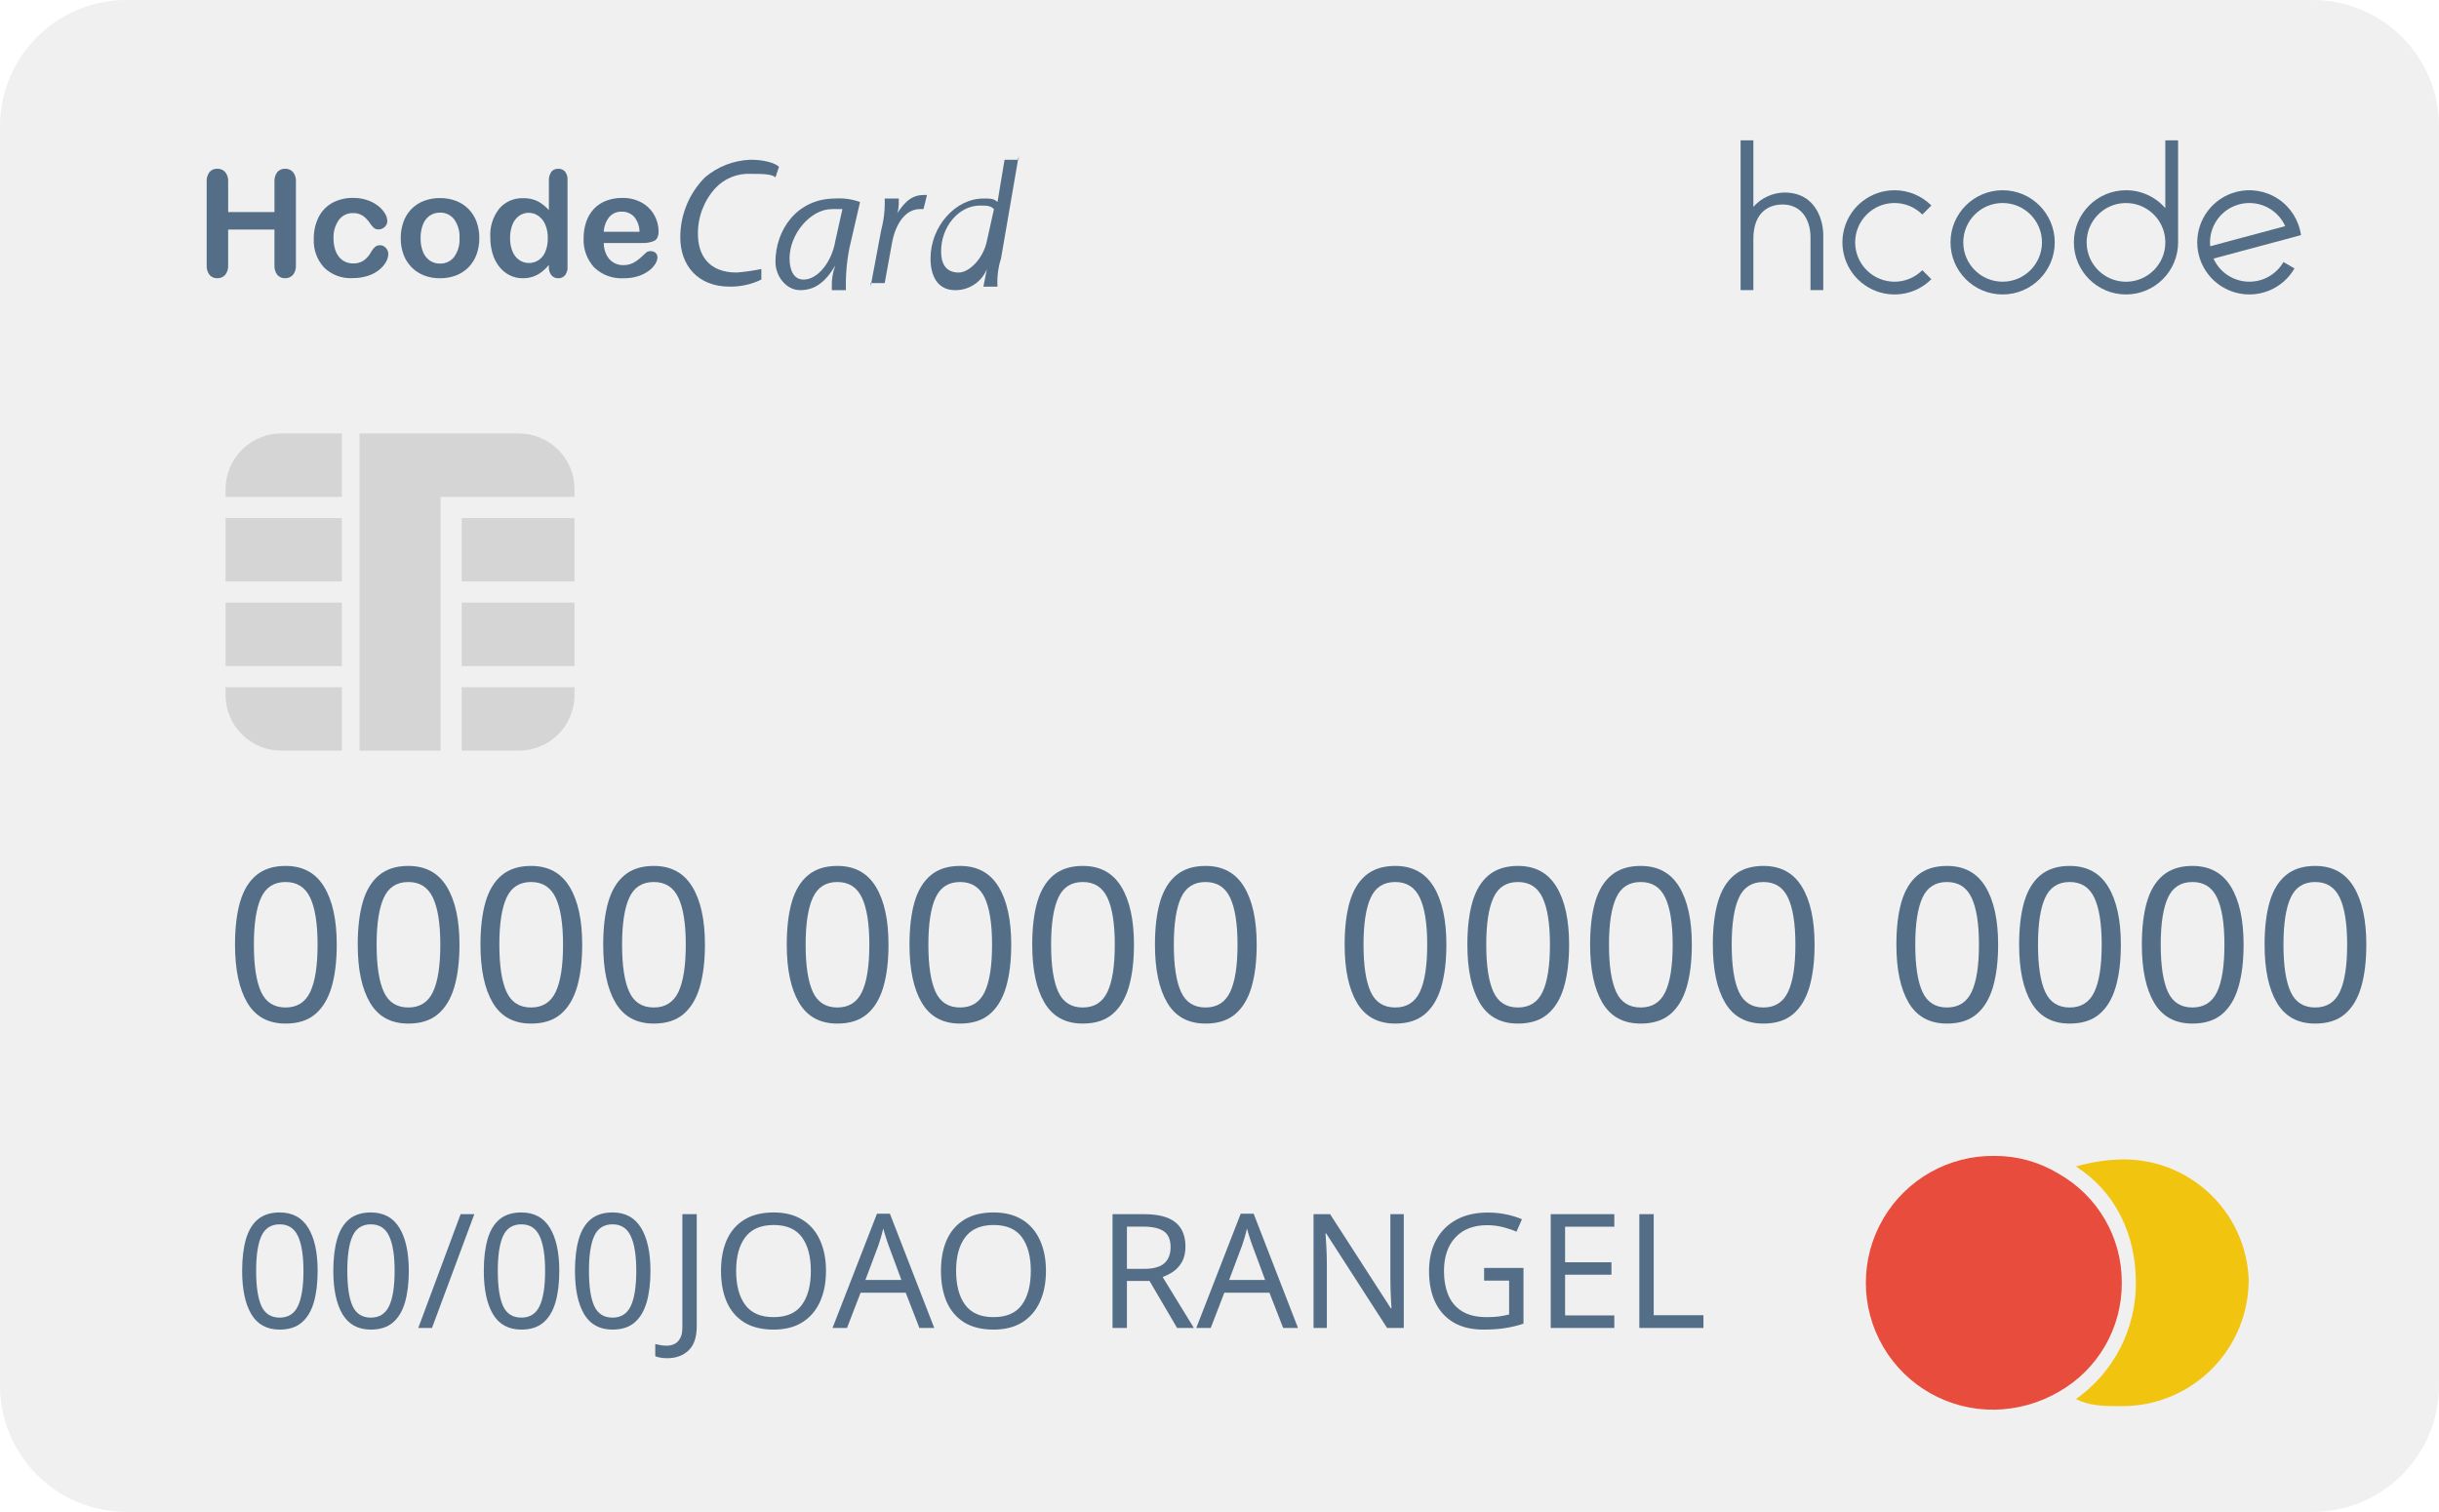
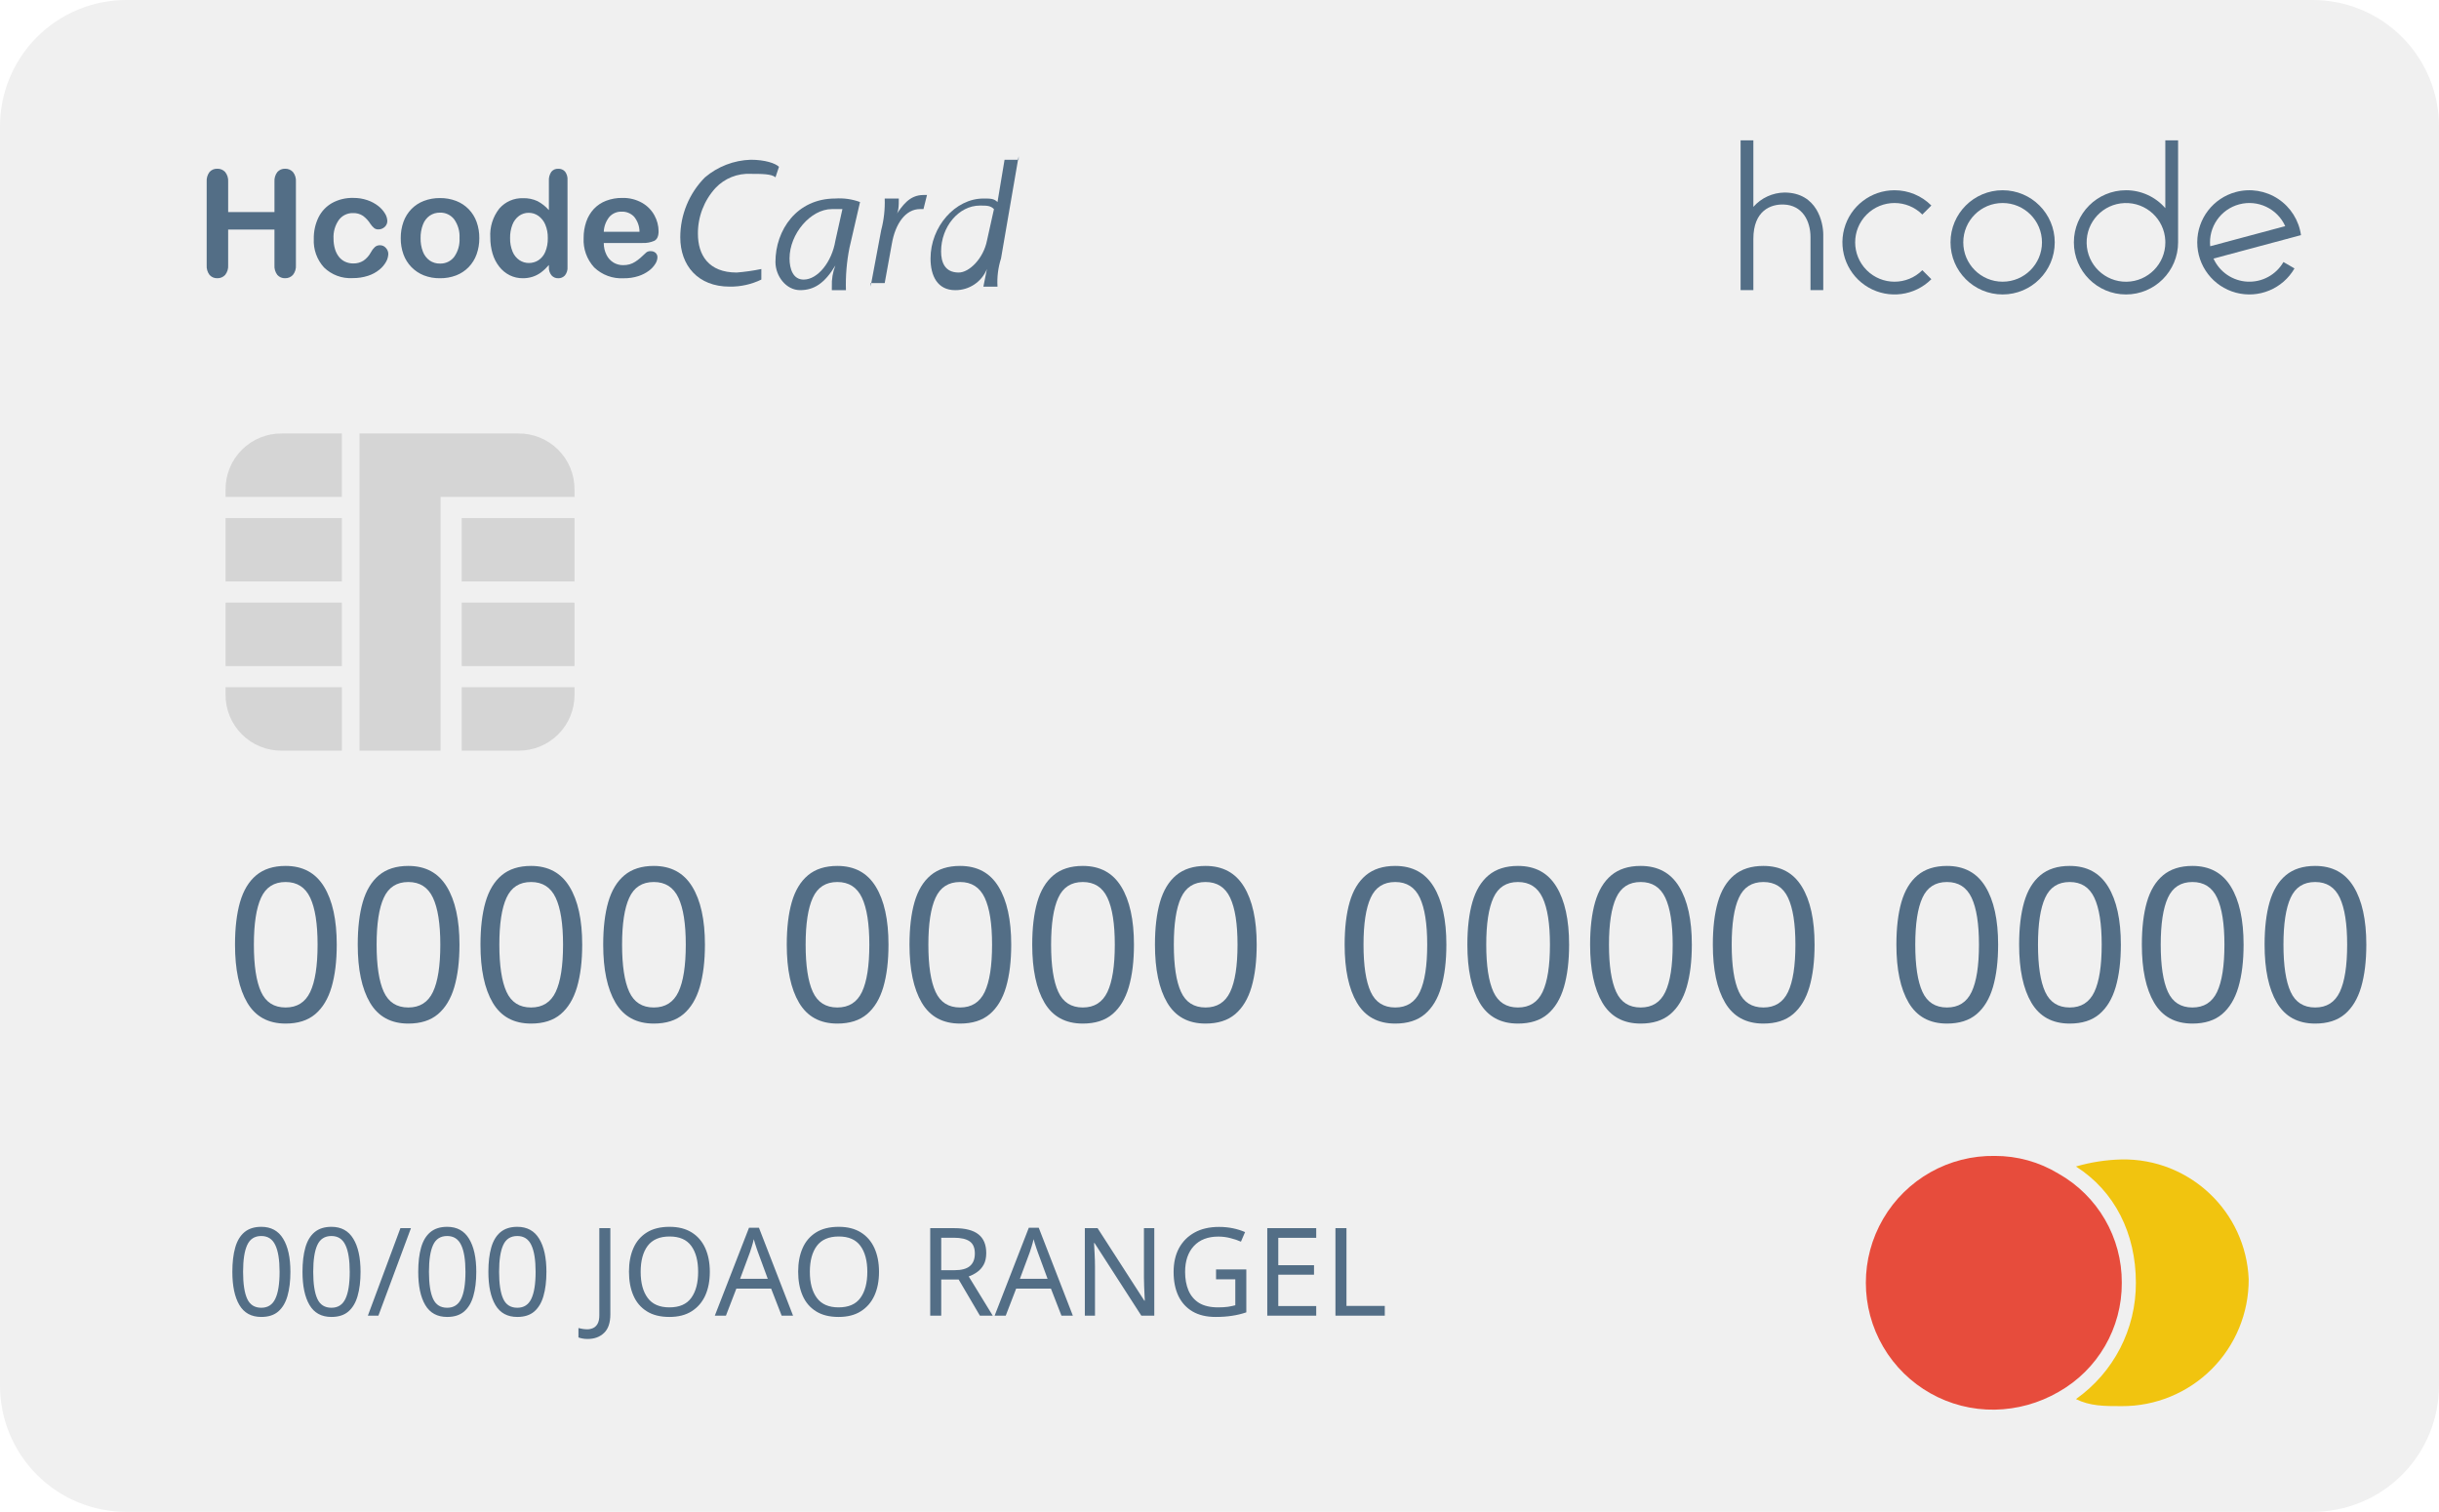
<svg xmlns="http://www.w3.org/2000/svg" width="397.843" height="246.639" viewBox="0 0 397.843 246.639">
+   <defs>
+     <style>@font-face {font-family: "Teko";font-style: normal;font-weight: 400;src: local("Teko"), url("assets/fonts/Teko-Regular.ttf") format("truetype");}</style>
+   </defs>
  <g transform="translate(-4292.083 3513.639)">
    <g transform="translate(4292.083 -3513.639)">
      <path d="M590.443,461.542a20.611,20.611,0,0,1-20.7,20.7H213.3a20.611,20.611,0,0,1-20.7-20.7V256.3a20.611,20.611,0,0,1,20.7-20.7H569.745a20.611,20.611,0,0,1,20.7,20.7Z" transform="translate(-192.6 -235.6)" fill="#f0f0f0" />
      <g transform="translate(36.795 70.715)">
        <g transform="translate(0 41.394)">
          <path d="M199,256.25a9.081,9.081,0,0,0,9.2,9.2h9.774V255.1H199Z" transform="translate(-199 -255.1)" fill="#d5d5d5" />
        </g>
        <g transform="translate(0 27.596)">
          <rect width="18.972" height="10.349" fill="#d5d5d5" />
        </g>
        <path d="M199,257.1v1.15h18.972V247.9H208.2A9.081,9.081,0,0,0,199,257.1Z" transform="translate(-199 -247.9)" fill="#d5d5d5" />
        <g transform="translate(21.847)">
          <path d="M228.671,247.9H202.8v51.743h13.223V258.249H237.87V257.1A9.081,9.081,0,0,0,228.671,247.9Z" transform="translate(-202.8 -247.9)" fill="#d5d5d5" />
        </g>
        <g transform="translate(0 13.798)">
          <rect width="18.972" height="10.349" fill="#d5d5d5" />
        </g>
        <g transform="translate(38.519 13.798)">
          <rect width="18.397" height="10.349" fill="#d5d5d5" />
        </g>
        <g transform="translate(38.519 27.596)">
          <rect width="18.397" height="10.349" fill="#d5d5d5" />
        </g>
        <g transform="translate(38.519 41.394)">
          <path d="M205.7,265.449h9.2a9.081,9.081,0,0,0,9.2-9.2V255.1H205.7v10.349Z" transform="translate(-205.7 -255.1)" fill="#d5d5d5" />
        </g>
      </g>
      <g transform="translate(304.706 188.573)">
        <g transform="translate(33.92 0.575)">
          <path d="M258.974,268.5a29.128,29.128,0,0,0-7.474,1.15c6.324,4.025,9.774,10.923,9.774,18.972a23.115,23.115,0,0,1-9.774,18.972c2.3,1.15,4.6,1.15,7.474,1.15a20.611,20.611,0,0,0,20.7-20.7A20.389,20.389,0,0,0,258.974,268.5Z" transform="translate(-251.5 -268.5)" fill="#f1c40f" />
        </g>
        <path d="M286.994,289.1a20.3,20.3,0,0,0-10.349-17.822A19.854,19.854,0,0,0,266.3,268.4a20.7,20.7,0,1,0,0,41.394,21.517,21.517,0,0,0,10.348-2.875A20.3,20.3,0,0,0,286.994,289.1Z" transform="translate(-245.6 -268.4)" fill="#e74c3c" />
      </g>
      <g transform="translate(33.717 25.487)">
        <path d="M226.523,259.447a11.478,11.478,0,0,1-5.174,1.15c-5.174,0-8.049-3.45-8.049-8.049a13.87,13.87,0,0,1,4.024-9.774A12.109,12.109,0,0,1,224.8,239.9c2.3,0,4.024.575,4.6,1.15l-.575,1.725c-.575-.575-2.3-.575-4.024-.575a7.381,7.381,0,0,0-5.749,2.3,10.929,10.929,0,0,0-2.875,7.474c0,3.449,1.725,6.324,6.324,6.324a32.412,32.412,0,0,0,4.024-.575Z" transform="translate(-136.052 -239.325)" fill="#536e86" />
        <path d="M225.2,255.373a8.545,8.545,0,0,1,.575-3.45h0c-1.725,2.875-3.45,4.024-5.749,4.024s-4.025-2.3-4.025-4.6c0-5.174,3.45-10.349,9.774-10.349a9.785,9.785,0,0,1,4.024.575l-1.725,7.474a30.379,30.379,0,0,0-.575,6.9h-2.3Zm1.725-12.648H225.2c-3.45,0-6.9,4.024-6.9,8.049,0,1.725.575,3.45,2.3,3.45,2.3,0,4.6-2.875,5.174-6.324Z" transform="translate(-123.229 -234.101)" fill="#536e86" />
        <path d="M218.7,255.848l1.725-9.2a17.734,17.734,0,0,0,.575-5.174h2.3c0,1.15,0,2.3-.575,2.875h0c1.15-1.725,2.3-3.45,4.6-3.45h.575l-.575,2.3h-.575c-2.3,0-4.024,2.3-4.6,5.749L221,255.273h-2.3Z" transform="translate(-110.407 -234.576)" fill="#536e86" />
        <path d="M234.773,239.8,231.9,256.473a12.658,12.658,0,0,0-.575,4.6h-2.3l.575-2.875h0a5.525,5.525,0,0,1-5.174,3.45c-2.875,0-4.024-2.3-4.024-5.174,0-5.174,4.024-9.774,8.624-9.774,1.15,0,1.725,0,2.3.575l1.15-6.9h2.3Zm-4.024,8.624c-.575-.575-1.15-.575-2.3-.575-3.449,0-6.324,3.45-6.324,7.474,0,1.725.575,3.45,2.875,3.45,1.725,0,4.024-2.3,4.6-5.174Z" transform="translate(-102.333 -239.8)" fill="#536e86" />
        <path d="M-52.267-10.984v4.949h7.553v-4.949a2.313,2.313,0,0,1,.477-1.591,1.608,1.608,0,0,1,1.255-.53,1.667,1.667,0,0,1,1.278.524,2.271,2.271,0,0,1,.489,1.6V2.625a2.276,2.276,0,0,1-.495,1.6,1.663,1.663,0,0,1-1.273.53,1.6,1.6,0,0,1-1.261-.536,2.356,2.356,0,0,1-.471-1.6V-3.183h-7.553V2.625a2.276,2.276,0,0,1-.495,1.6,1.663,1.663,0,0,1-1.273.53A1.6,1.6,0,0,1-55.3,4.222a2.356,2.356,0,0,1-.471-1.6V-10.984a2.352,2.352,0,0,1,.465-1.591,1.6,1.6,0,0,1,1.267-.53,1.667,1.667,0,0,1,1.278.524A2.271,2.271,0,0,1-52.267-10.984ZM-26.145.775A2.775,2.775,0,0,1-26.5,2.06a4.412,4.412,0,0,1-1.1,1.3,5.664,5.664,0,0,1-1.856,1,7.874,7.874,0,0,1-2.521.377A6.157,6.157,0,0,1-36.632,3,6.436,6.436,0,0,1-38.3-1.664a7.675,7.675,0,0,1,.766-3.5,5.5,5.5,0,0,1,2.215-2.351,6.854,6.854,0,0,1,3.464-.831,6.891,6.891,0,0,1,2.292.365,5.986,5.986,0,0,1,1.767.943,4.519,4.519,0,0,1,1.108,1.231,2.439,2.439,0,0,1,.383,1.22,1.286,1.286,0,0,1-.43.978,1.474,1.474,0,0,1-1.043.4,1.052,1.052,0,0,1-.666-.206,3.268,3.268,0,0,1-.6-.666,4.871,4.871,0,0,0-1.231-1.343,2.788,2.788,0,0,0-1.632-.448,2.777,2.777,0,0,0-2.3,1.113,4.818,4.818,0,0,0-.872,3.046,5.883,5.883,0,0,0,.224,1.667,3.789,3.789,0,0,0,.648,1.3,2.774,2.774,0,0,0,1.025.813,3.115,3.115,0,0,0,1.32.277A2.972,2.972,0,0,0-30.2,1.895,3.916,3.916,0,0,0-28.985.528a3.144,3.144,0,0,1,.636-.848,1.208,1.208,0,0,1,.837-.306,1.241,1.241,0,0,1,.978.448A1.434,1.434,0,0,1-26.145.775ZM-11.3-1.781A7.6,7.6,0,0,1-11.747.87a5.854,5.854,0,0,1-1.3,2.086,5.723,5.723,0,0,1-2.027,1.337,7.165,7.165,0,0,1-2.651.465,6.961,6.961,0,0,1-2.628-.471,5.835,5.835,0,0,1-2.021-1.349,5.833,5.833,0,0,1-1.3-2.074,7.582,7.582,0,0,1-.442-2.645,7.675,7.675,0,0,1,.448-2.675A5.82,5.82,0,0,1-22.375-6.53a5.662,5.662,0,0,1,2.027-1.326,7.156,7.156,0,0,1,2.628-.465,7.144,7.144,0,0,1,2.651.471,5.767,5.767,0,0,1,2.038,1.343,5.806,5.806,0,0,1,1.29,2.074A7.631,7.631,0,0,1-11.3-1.781Zm-3.228,0a4.827,4.827,0,0,0-.866-3.063,2.812,2.812,0,0,0-2.327-1.1,2.882,2.882,0,0,0-1.661.489,3.1,3.1,0,0,0-1.108,1.443,5.875,5.875,0,0,0-.389,2.227A5.828,5.828,0,0,0-20.5.422a3.16,3.16,0,0,0,1.1,1.443,2.846,2.846,0,0,0,1.679.5,2.807,2.807,0,0,0,2.327-1.1A4.811,4.811,0,0,0-14.527-1.781ZM.048,2.92V2.6A8.173,8.173,0,0,1-1.231,3.81,4.813,4.813,0,0,1-2.6,4.516a5.134,5.134,0,0,1-1.608.242,4.738,4.738,0,0,1-2.139-.489,4.992,4.992,0,0,1-1.7-1.4A6.366,6.366,0,0,1-9.137.74a9.106,9.106,0,0,1-.371-2.651,6.91,6.91,0,0,1,1.473-4.7A4.9,4.9,0,0,1-4.159-8.3a5.207,5.207,0,0,1,2.345.477A6.537,6.537,0,0,1,.048-6.353V-11.1a2.4,2.4,0,0,1,.395-1.5A1.343,1.343,0,0,1,1.568-13.1a1.394,1.394,0,0,1,1.125.465,2.074,2.074,0,0,1,.395,1.373V2.92A1.971,1.971,0,0,1,2.664,4.3a1.423,1.423,0,0,1-1.1.46,1.4,1.4,0,0,1-1.09-.477A1.964,1.964,0,0,1,.048,2.92ZM-6.279-1.8A5.489,5.489,0,0,0-5.873.422,3.1,3.1,0,0,0-4.76,1.806a2.751,2.751,0,0,0,1.544.465A2.848,2.848,0,0,0-1.667,1.83,3.038,3.038,0,0,0-.547.475,5.474,5.474,0,0,0-.129-1.8,5.331,5.331,0,0,0-.547-4.014,3.32,3.32,0,0,0-1.678-5.428,2.7,2.7,0,0,0-3.24-5.917a2.634,2.634,0,0,0-1.579.5A3.215,3.215,0,0,0-5.9-3.979,5.714,5.714,0,0,0-6.279-1.8Zm21.574.813H9A4.272,4.272,0,0,0,9.444.94,3.034,3.034,0,0,0,10.587,2.2a3.019,3.019,0,0,0,1.573.424,3.854,3.854,0,0,0,1.055-.136,3.435,3.435,0,0,0,.925-.424,7.056,7.056,0,0,0,.825-.619q.377-.33.978-.9A1.055,1.055,0,0,1,16.65.34a1.165,1.165,0,0,1,.8.271.969.969,0,0,1,.306.766A2.092,2.092,0,0,1,17.415,2.4a4.045,4.045,0,0,1-1.031,1.119,5.872,5.872,0,0,1-1.732.89,7.46,7.46,0,0,1-2.4.353A6.415,6.415,0,0,1,7.436,2.991a6.581,6.581,0,0,1-1.72-4.8A8,8,0,0,1,6.139-4.45,5.832,5.832,0,0,1,7.377-6.542a5.365,5.365,0,0,1,2-1.337,7.19,7.19,0,0,1,2.639-.465,6.259,6.259,0,0,1,3.234.8,5.232,5.232,0,0,1,2.021,2.056,5.406,5.406,0,0,1,.672,2.569q0,1.214-.7,1.573A4.332,4.332,0,0,1,15.295-.992ZM9-2.818h5.832a3.909,3.909,0,0,0-.89-2.468,2.663,2.663,0,0,0-2.033-.819,2.574,2.574,0,0,0-1.974.831A4.132,4.132,0,0,0,9-2.818Z" transform="translate(55.767 15.146)" fill="#536e86" />
      </g>
-       <text transform="translate(88.917 216.639)" fill="#536e86" font-size="26" font-family="Teko-Regular, Teko">
-         <tspan x="-50.7" y="0">00/00</tspan>
+       <text transform="translate(75.917 214.639)" fill="#536e86" font-size="20" font-family="Teko-Regular, Teko">
+         <tspan x="-39" y="0" style="font-family: 'Teko'">00/00</tspan>
      </text>
-       <text transform="translate(108.917 216.639)" fill="#536e86" font-size="26" font-family="Teko-Regular, Teko">
-         <tspan x="0" y="0">JOAO RANGEL</tspan>
+       <text transform="translate(95.917 195.639)" fill="#536e86" font-size="20" font-family="Teko-Regular, Teko">
+         <tspan x="0" y="19" style="font-family: 'Teko'">JOAO RANGEL</tspan>
      </text>
    </g>
    <g transform="translate(4576.005 -3490.748)">
      <path d="M246.892,279.6v8.626h2.082v-9.044c0-1.959-.974-6.85-6.315-6.877a6.91,6.91,0,0,0-5.087,2.34V263.788H235.49v24.435h2.081v-8.343c0-4.645,2.855-5.7,4.973-5.617,3.018.117,4.348,2.658,4.348,5.334" transform="translate(-235.49 -263.788)" fill="#536e86" fill-rule="evenodd" />
      <path d="M295.563,289.083a8.474,8.474,0,0,1,6.011,2.49l-1.472,1.472a6.419,6.419,0,1,0,0,9.078l1.472,1.472a8.5,8.5,0,1,1-6.011-14.512" transform="translate(-270.457 -280.938)" fill="#536e86" fill-rule="evenodd" />
      <path d="M350.33,291.165a6.419,6.419,0,1,1-6.419,6.419,6.419,6.419,0,0,1,6.419-6.419m0-2.082a8.5,8.5,0,1,1-8.5,8.5A8.5,8.5,0,0,1,350.33,289.083Z" transform="translate(-307.589 -280.938)" fill="#536e86" fill-rule="evenodd" />
      <path d="M419.248,280.419h-.007v-.28a6.42,6.42,0,1,0,.007.295Zm-6.419-8.486a8.481,8.481,0,0,1,6.413,2.92V263.788h2.085v16.42c0,.075,0,.15,0,.225a8.5,8.5,0,1,1-8.5-8.5Z" transform="translate(-349.964 -263.788)" fill="#536e86" fill-rule="evenodd" />
      <path d="M481.173,294.935a6.42,6.42,0,0,0-12.238,3.279Zm-8.05-5.566a8.5,8.5,0,0,1,10.62,7.033l-14.269,3.823a6.42,6.42,0,0,0,11.409.565l1.8,1.041a8.5,8.5,0,1,1-9.562-12.462Z" transform="translate(-392.335 -280.934)" fill="#536e86" fill-rule="evenodd" />
    </g>
    <text transform="translate(4356 -3347)" fill="#536e86" font-size="35" font-family="Teko-Regular, Teko">
-       <tspan x="-27.3" y="0">0000</tspan>
+       <tspan x="-27.3" y="0" style="font-family: 'Teko'">0000</tspan>
    </text>
    <text transform="translate(4446 -3347)" fill="#536e86" font-size="35" font-family="Teko-Regular, Teko">
-       <tspan x="-27.3" y="0">0000</tspan>
+       <tspan x="-27.3" y="0" style="font-family: 'Teko'">0000</tspan>
    </text>
    <text transform="translate(4537 -3347)" fill="#536e86" font-size="35" font-family="Teko-Regular, Teko">
-       <tspan x="-27.3" y="0">0000</tspan>
+       <tspan x="-27.3" y="0" style="font-family: 'Teko'">0000</tspan>
    </text>
    <text transform="translate(4627 -3347)" fill="#536e86" font-size="35" font-family="Teko-Regular, Teko">
-       <tspan x="-27.3" y="0">0000</tspan>
+       <tspan x="-27.3" y="0" style="font-family: 'Teko'">0000</tspan>
    </text>
  </g>
</svg>
